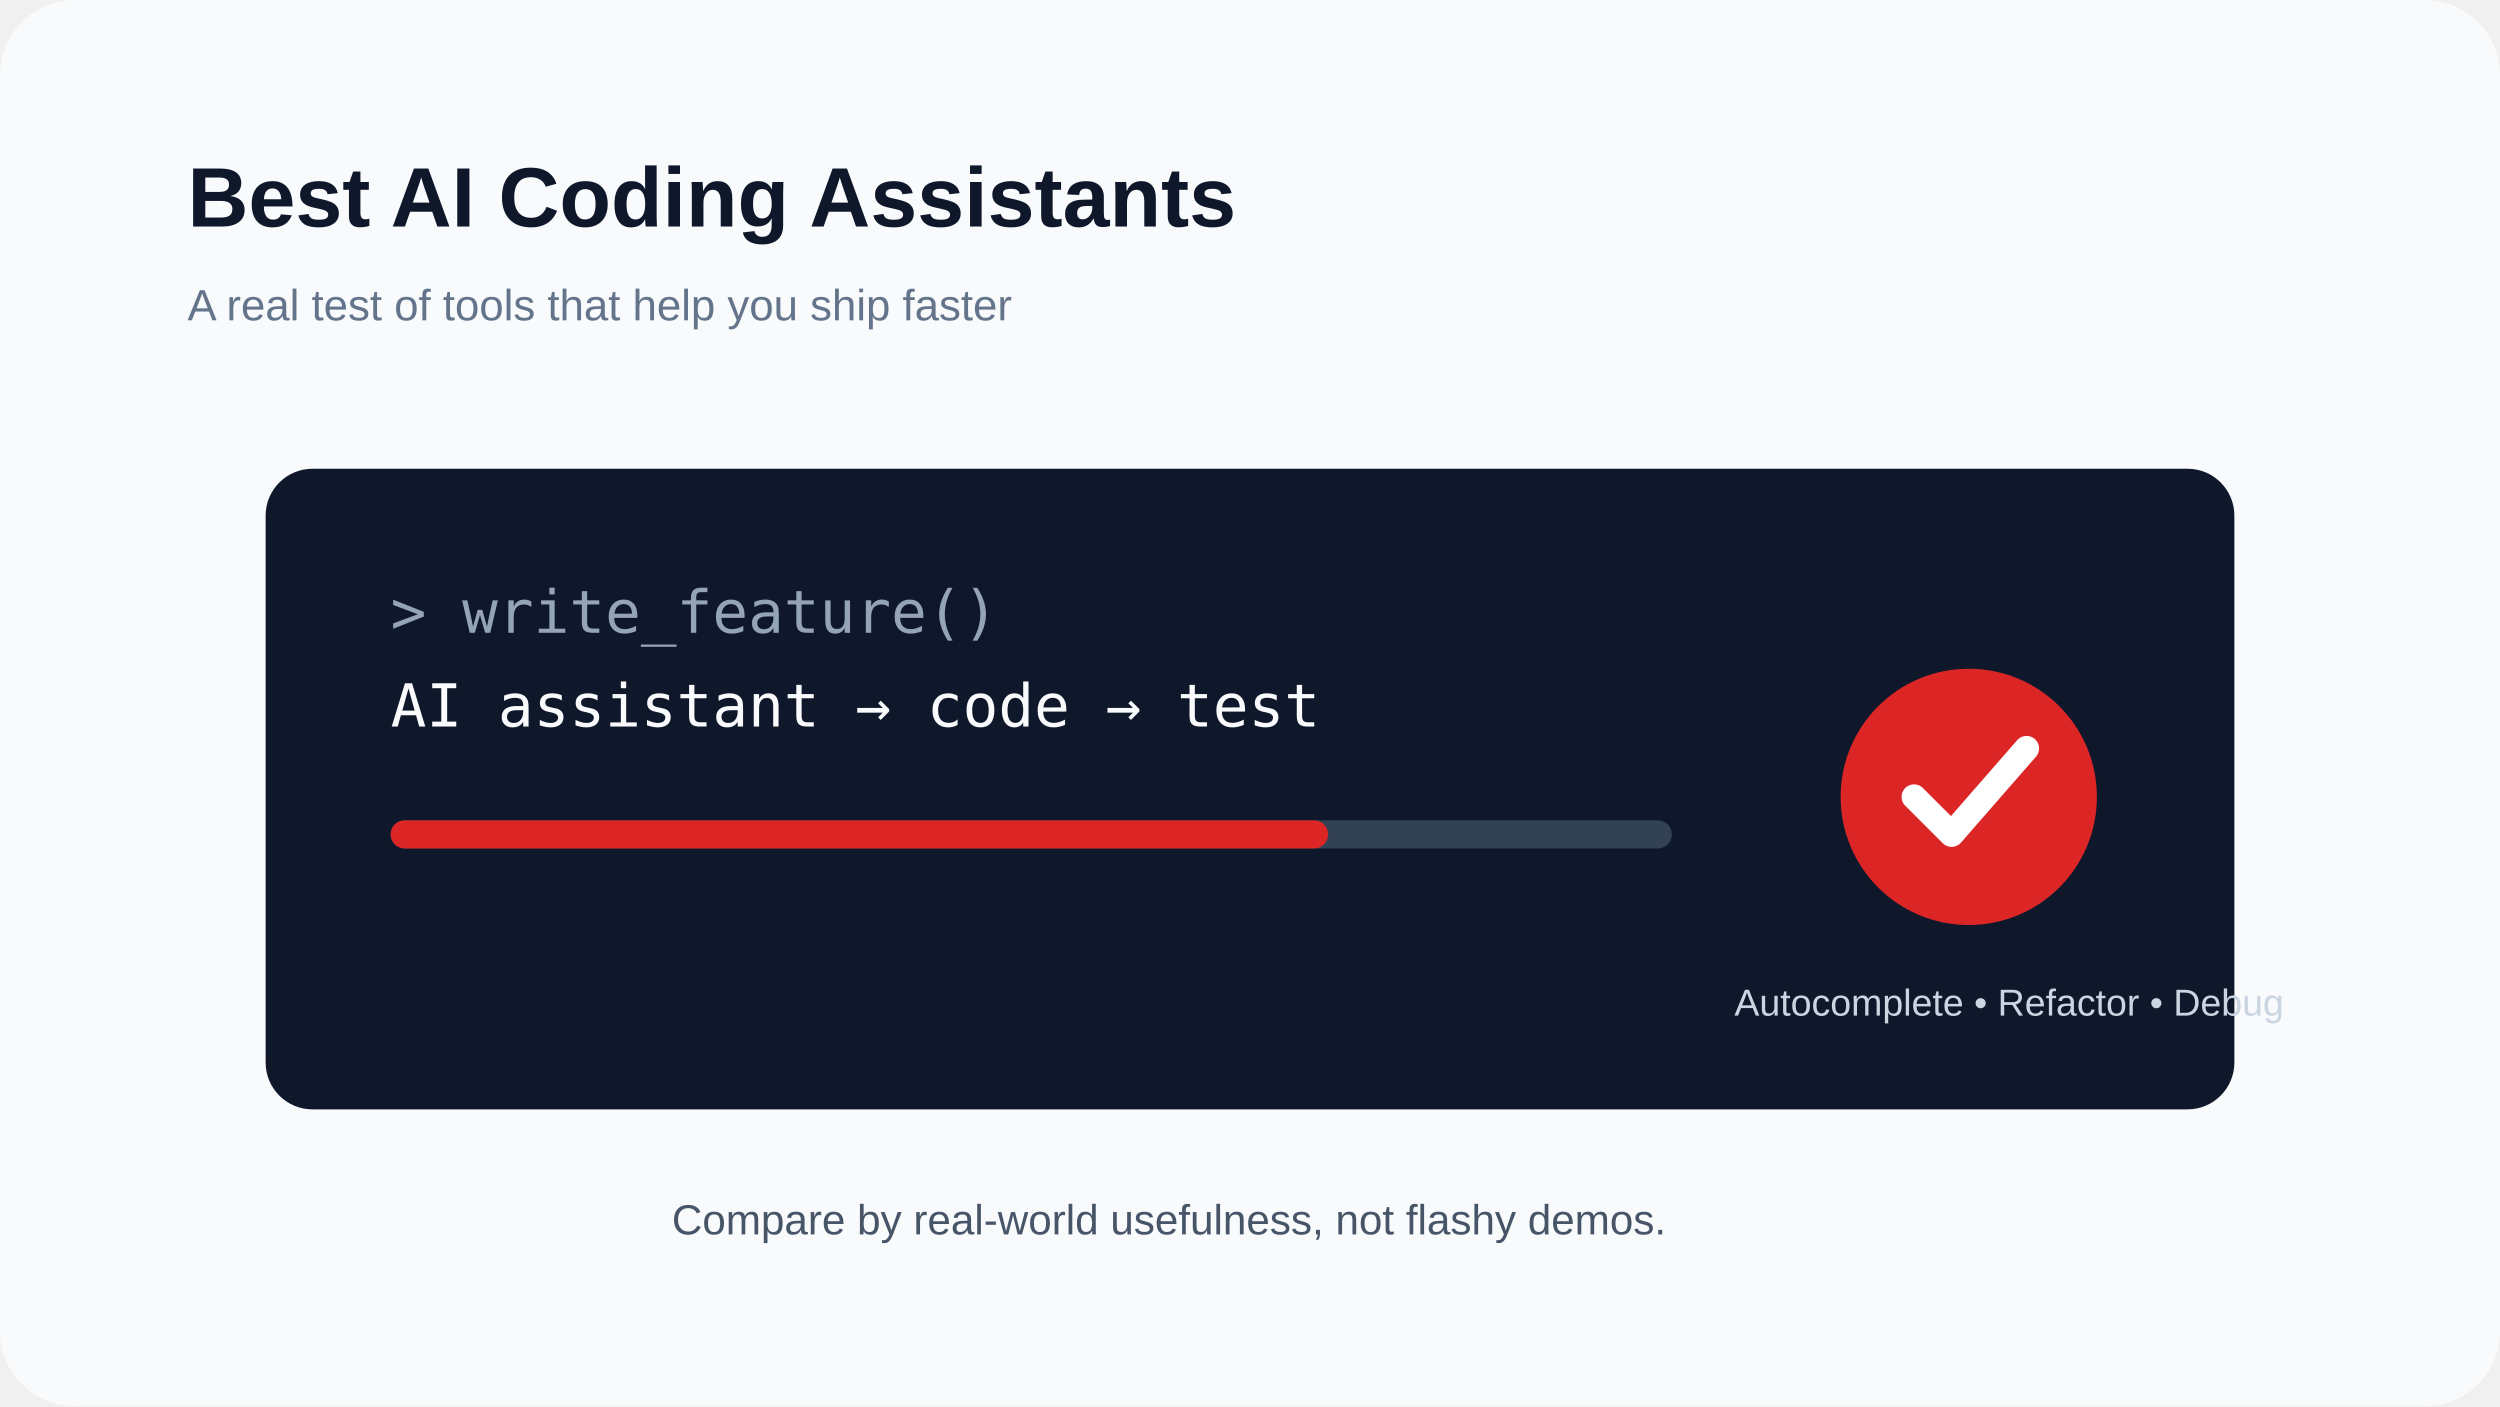
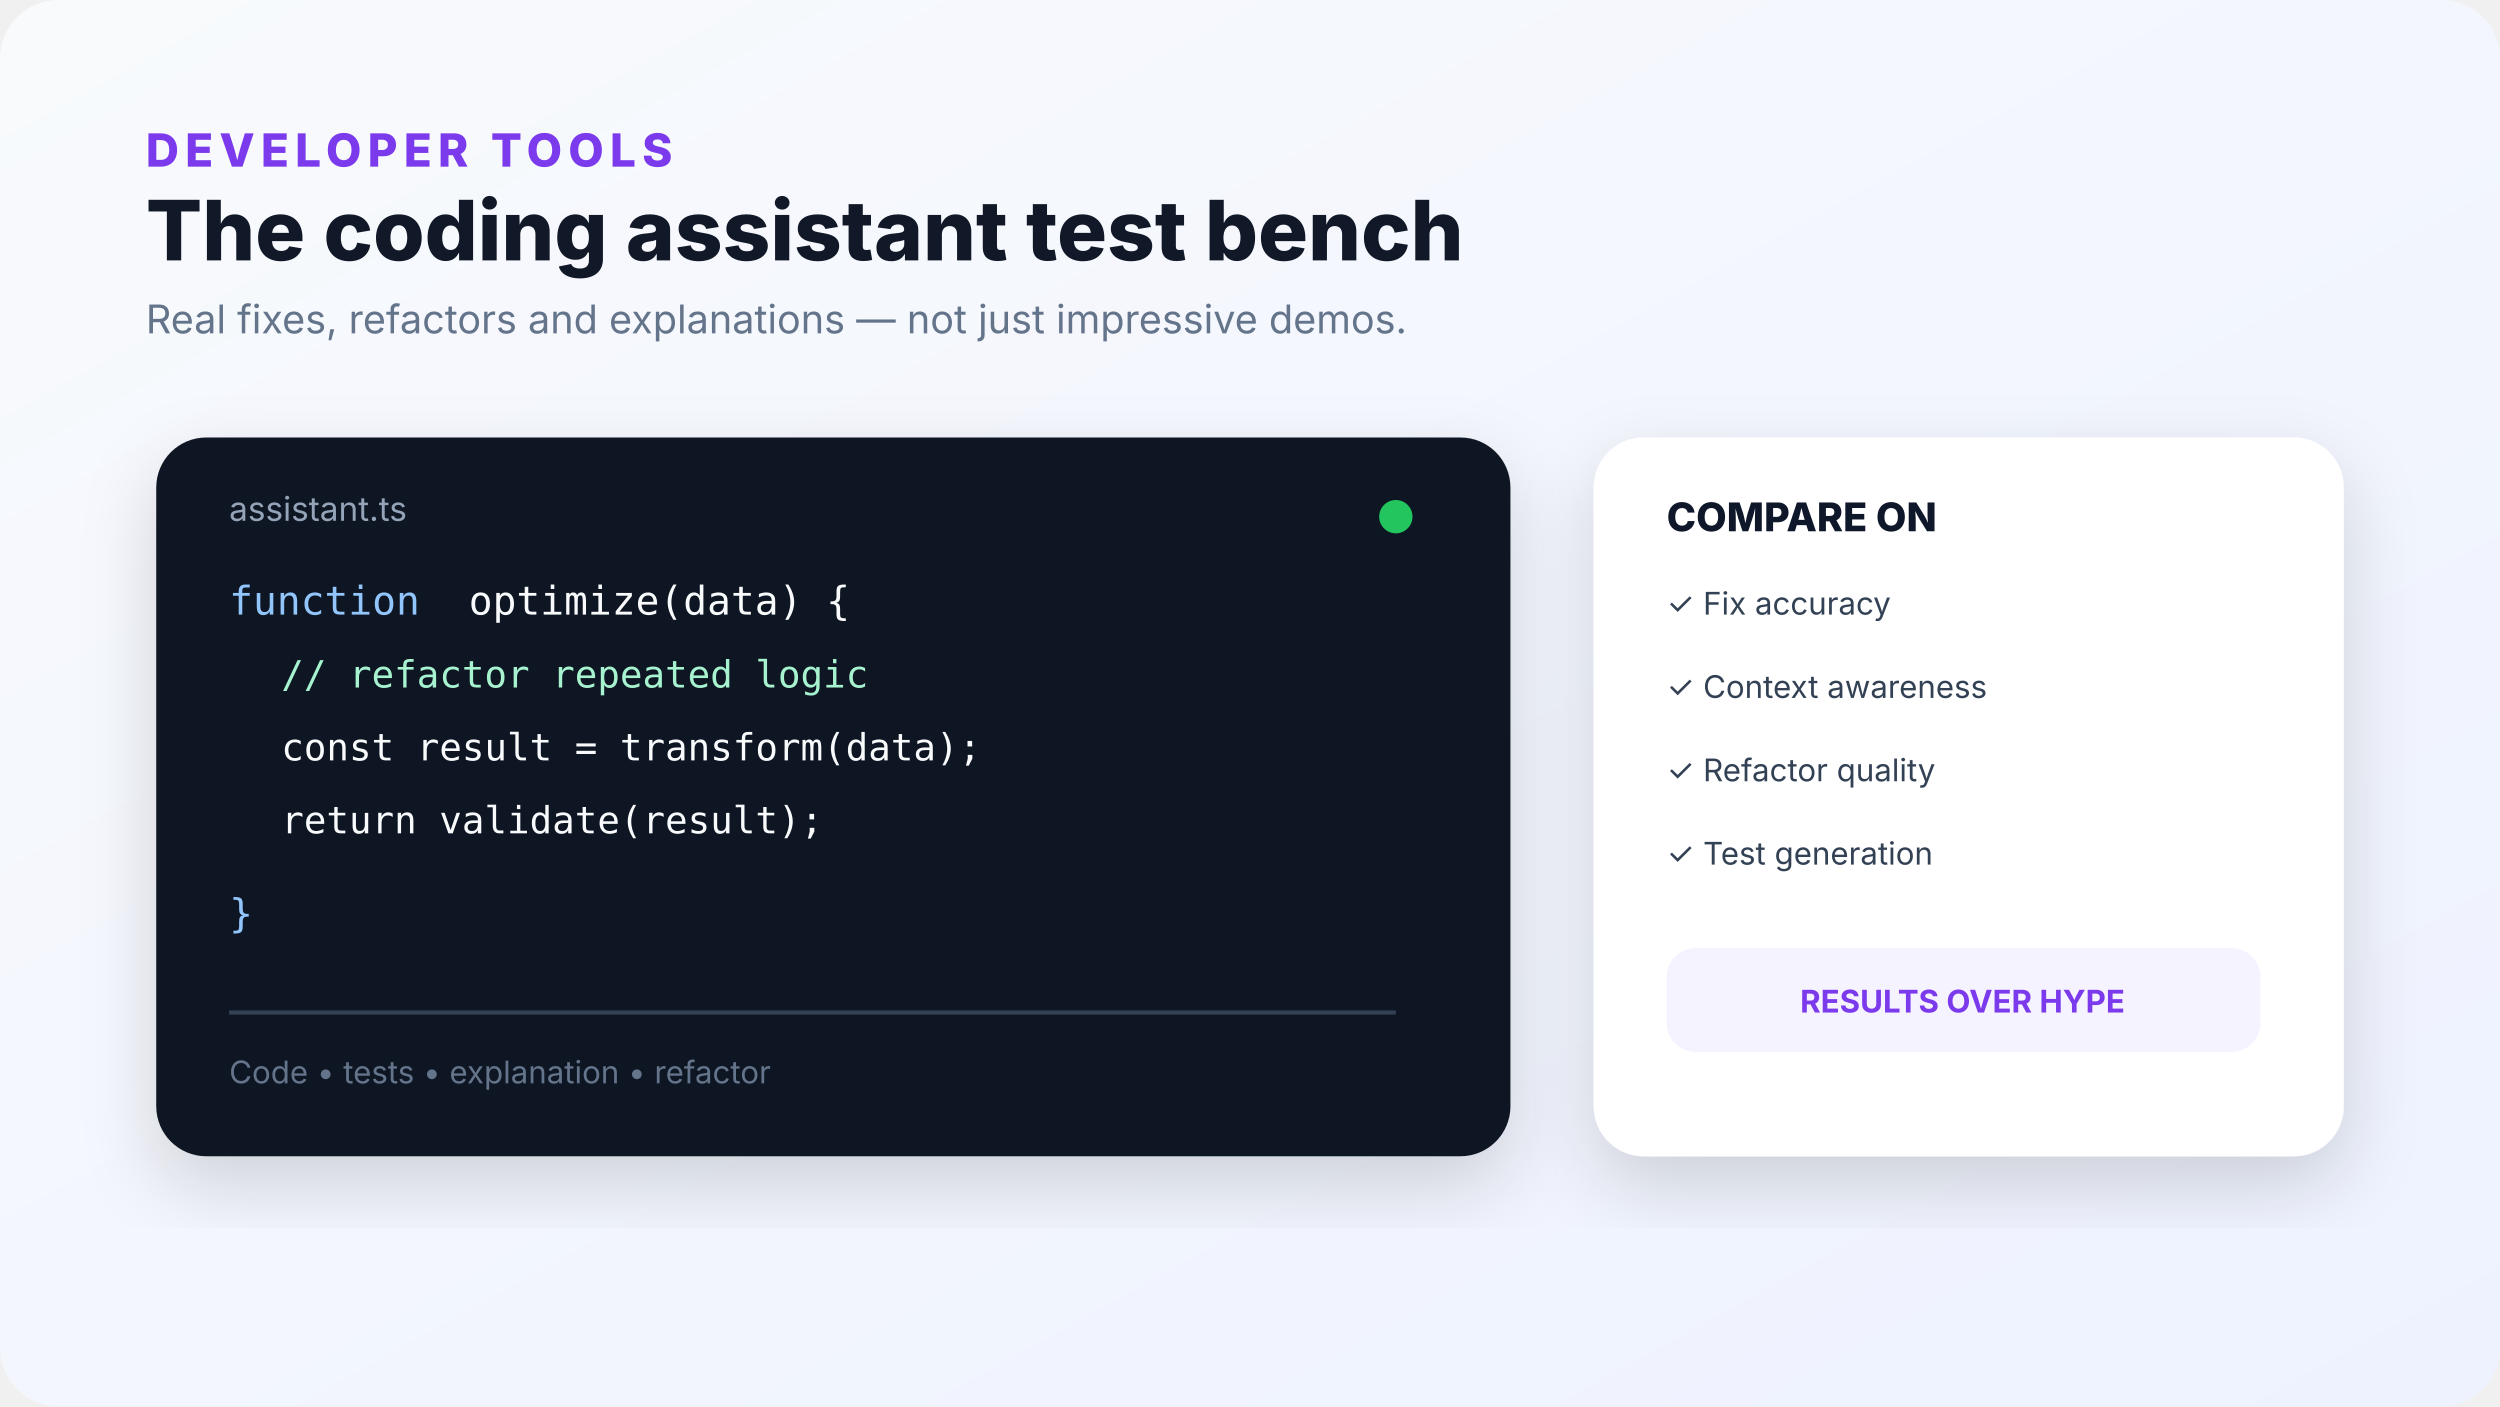
- <svg xmlns="http://www.w3.org/2000/svg" width="1600" height="900" viewBox="0 0 1600 900">
-   <rect width="1600" height="900" rx="48" fill="#f8fafc" />
-   <text x="120" y="145" font-family="Arial,sans-serif" font-size="54" font-weight="700" fill="#0f172a">Best AI Coding Assistants</text>
-   <text x="120" y="205" font-family="Arial,sans-serif" font-size="28" fill="#64748b">A real test of tools that help you ship faster</text>
-   <rect x="170" y="300" width="1260" height="410" rx="30" fill="#0f172a" />
-   <text x="250" y="405" font-family="monospace" font-size="38" fill="#94a3b8">&gt; write_feature()</text>
-   <text x="250" y="465" font-family="monospace" font-size="38" fill="#f8fafc">AI assistant → code → test</text>
-   <rect x="250" y="525" width="820" height="18" rx="9" fill="#334155" />
-   <rect x="250" y="525" width="600" height="18" rx="9" fill="#dc2626" />
-   <circle cx="1260" cy="510" r="82" fill="#dc2626" />
-   <path d="M1225 510l24 24 48-55" fill="none" stroke="white" stroke-width="16" stroke-linecap="round" stroke-linejoin="round" />
-   <text x="1110" y="650" font-family="Arial,sans-serif" font-size="24" fill="#cbd5e1">Autocomplete • Refactor • Debug</text>
-   <text x="430" y="790" font-family="Arial,sans-serif" font-size="27" fill="#475569">Compare by real-world usefulness, not flashy demos.</text>
+ <svg xmlns="http://www.w3.org/2000/svg" viewBox="0 0 1200 675">
+   <defs>
+     <linearGradient id="bg" x2="1" y2="1">
+       <stop stop-color="#f8fafc" />
+       <stop offset="1" stop-color="#eef2ff" />
+     </linearGradient>
+     <filter id="sh">
+       <feDropShadow dx="0" dy="14" stdDeviation="18" flood-opacity=".15" />
+     </filter>
+   </defs>
+   <rect width="1200" height="675" rx="28" fill="url(#bg)" />
+   <text x="70" y="80" font-family="Inter,Arial" font-size="22" font-weight="800" fill="#7c3aed" letter-spacing="3">DEVELOPER TOOLS</text>
+   <text x="70" y="125" font-family="Inter,Arial" font-size="40" font-weight="800" fill="#111827">The coding assistant test bench</text>
+   <text x="70" y="160" font-family="Inter,Arial" font-size="19" fill="#64748b">Real fixes, refactors and explanations — not just impressive demos.</text>
+   <rect x="75" y="210" width="650" height="345" rx="24" fill="#0b1220" filter="url(#sh)" />
+   <rect x="765" y="210" width="360" height="345" rx="24" fill="#fff" filter="url(#sh)" />
+   <text x="110" y="250" font-family="Inter,Arial" font-size="16" fill="#94a3b8">assistant.ts</text>
+   <circle cx="670" cy="248" r="8" fill="#22c55e" />
+   <text x="110" y="295" font-family="monospace" font-size="19" fill="#93c5fd">function</text>
+   <text x="225" y="295" font-family="monospace" font-size="19" fill="#f8fafc"> optimize(data) {</text>
+   <text x="135" y="330" font-family="monospace" font-size="18" fill="#a7f3d0">// refactor repeated logic</text>
+   <text x="135" y="365" font-family="monospace" font-size="18" fill="#f8fafc">const result = transform(data);</text>
+   <text x="135" y="400" font-family="monospace" font-size="18" fill="#f8fafc">return validate(result);</text>
+   <text x="110" y="445" font-family="monospace" font-size="19" fill="#93c5fd">}</text>
+   <rect x="110" y="485" width="560" height="2" fill="#334155" />
+   <text x="110" y="520" font-family="Inter,Arial" font-size="15" fill="#64748b">Code • tests • explanation • refactor</text>
+   <text x="800" y="255" font-family="Inter,Arial" font-size="19" font-weight="800" fill="#0f172a">COMPARE ON</text>
+   <g font-family="Inter,Arial" font-size="15" fill="#334155">
+     <text x="800" y="295">✓ Fix accuracy</text>
+     <text x="800" y="335">✓ Context awareness</text>
+     <text x="800" y="375">✓ Refactor quality</text>
+     <text x="800" y="415">✓ Test generation</text>
+   </g>
+   <rect x="800" y="455" width="285" height="50" rx="14" fill="#f5f3ff" />
+   <text x="942" y="486" text-anchor="middle" font-family="Inter,Arial" font-size="15" font-weight="700" fill="#7c3aed">RESULTS OVER HYPE</text>
</svg>
